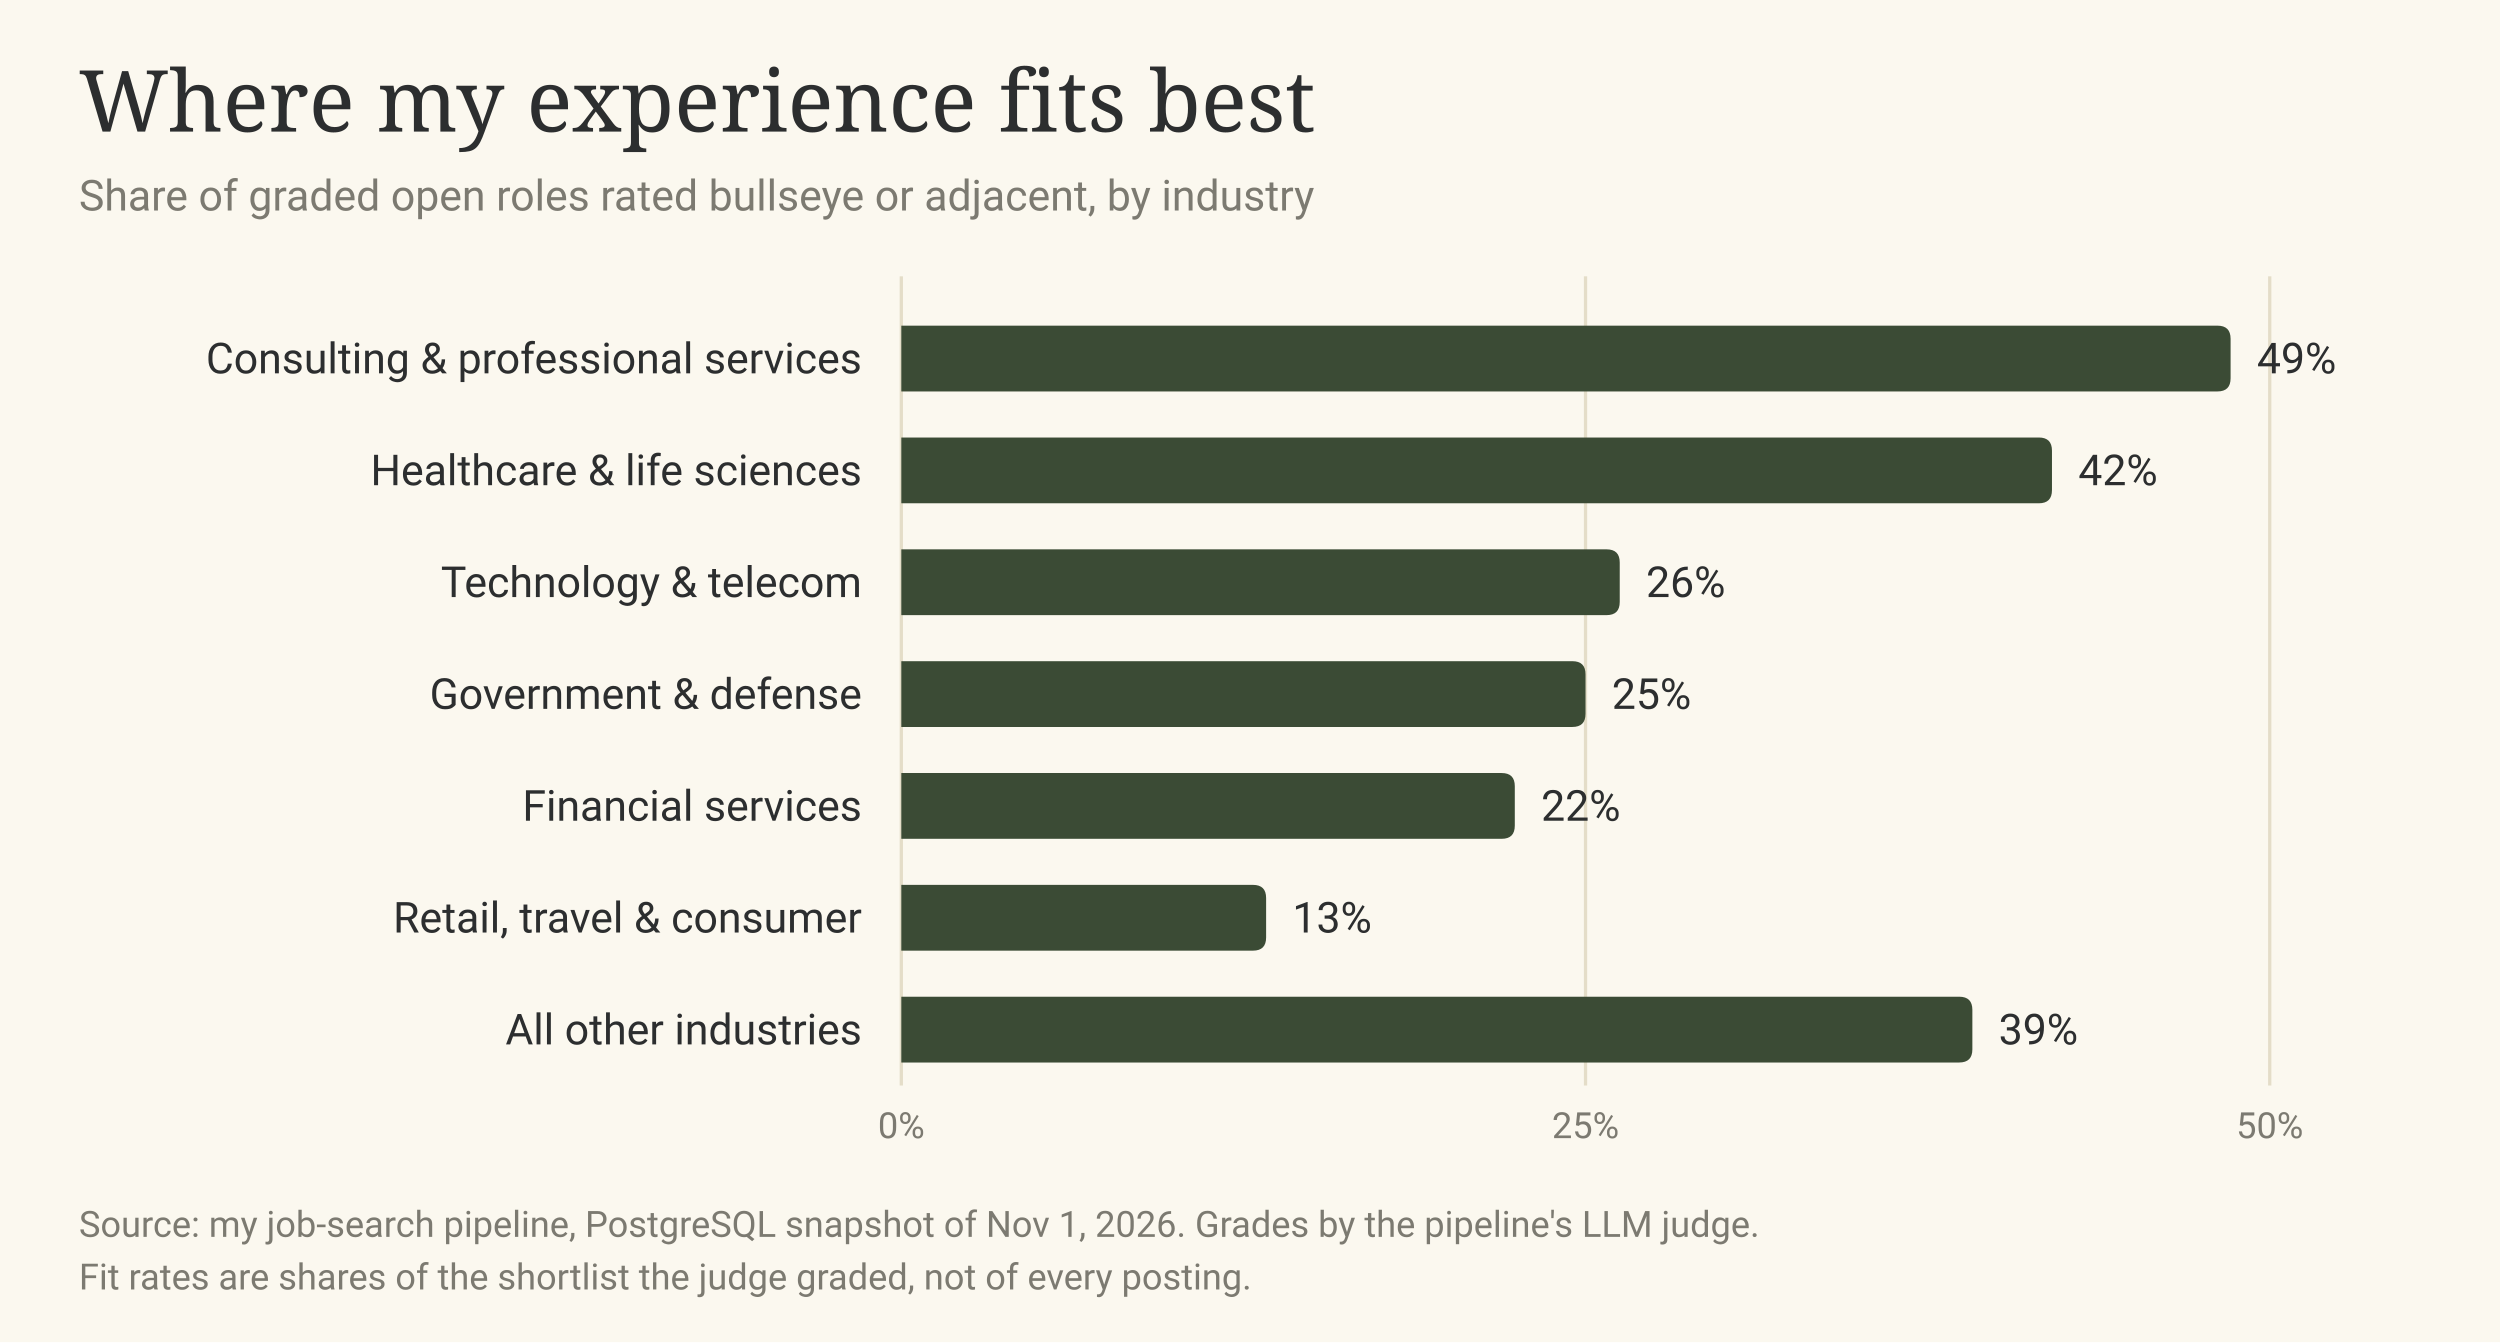
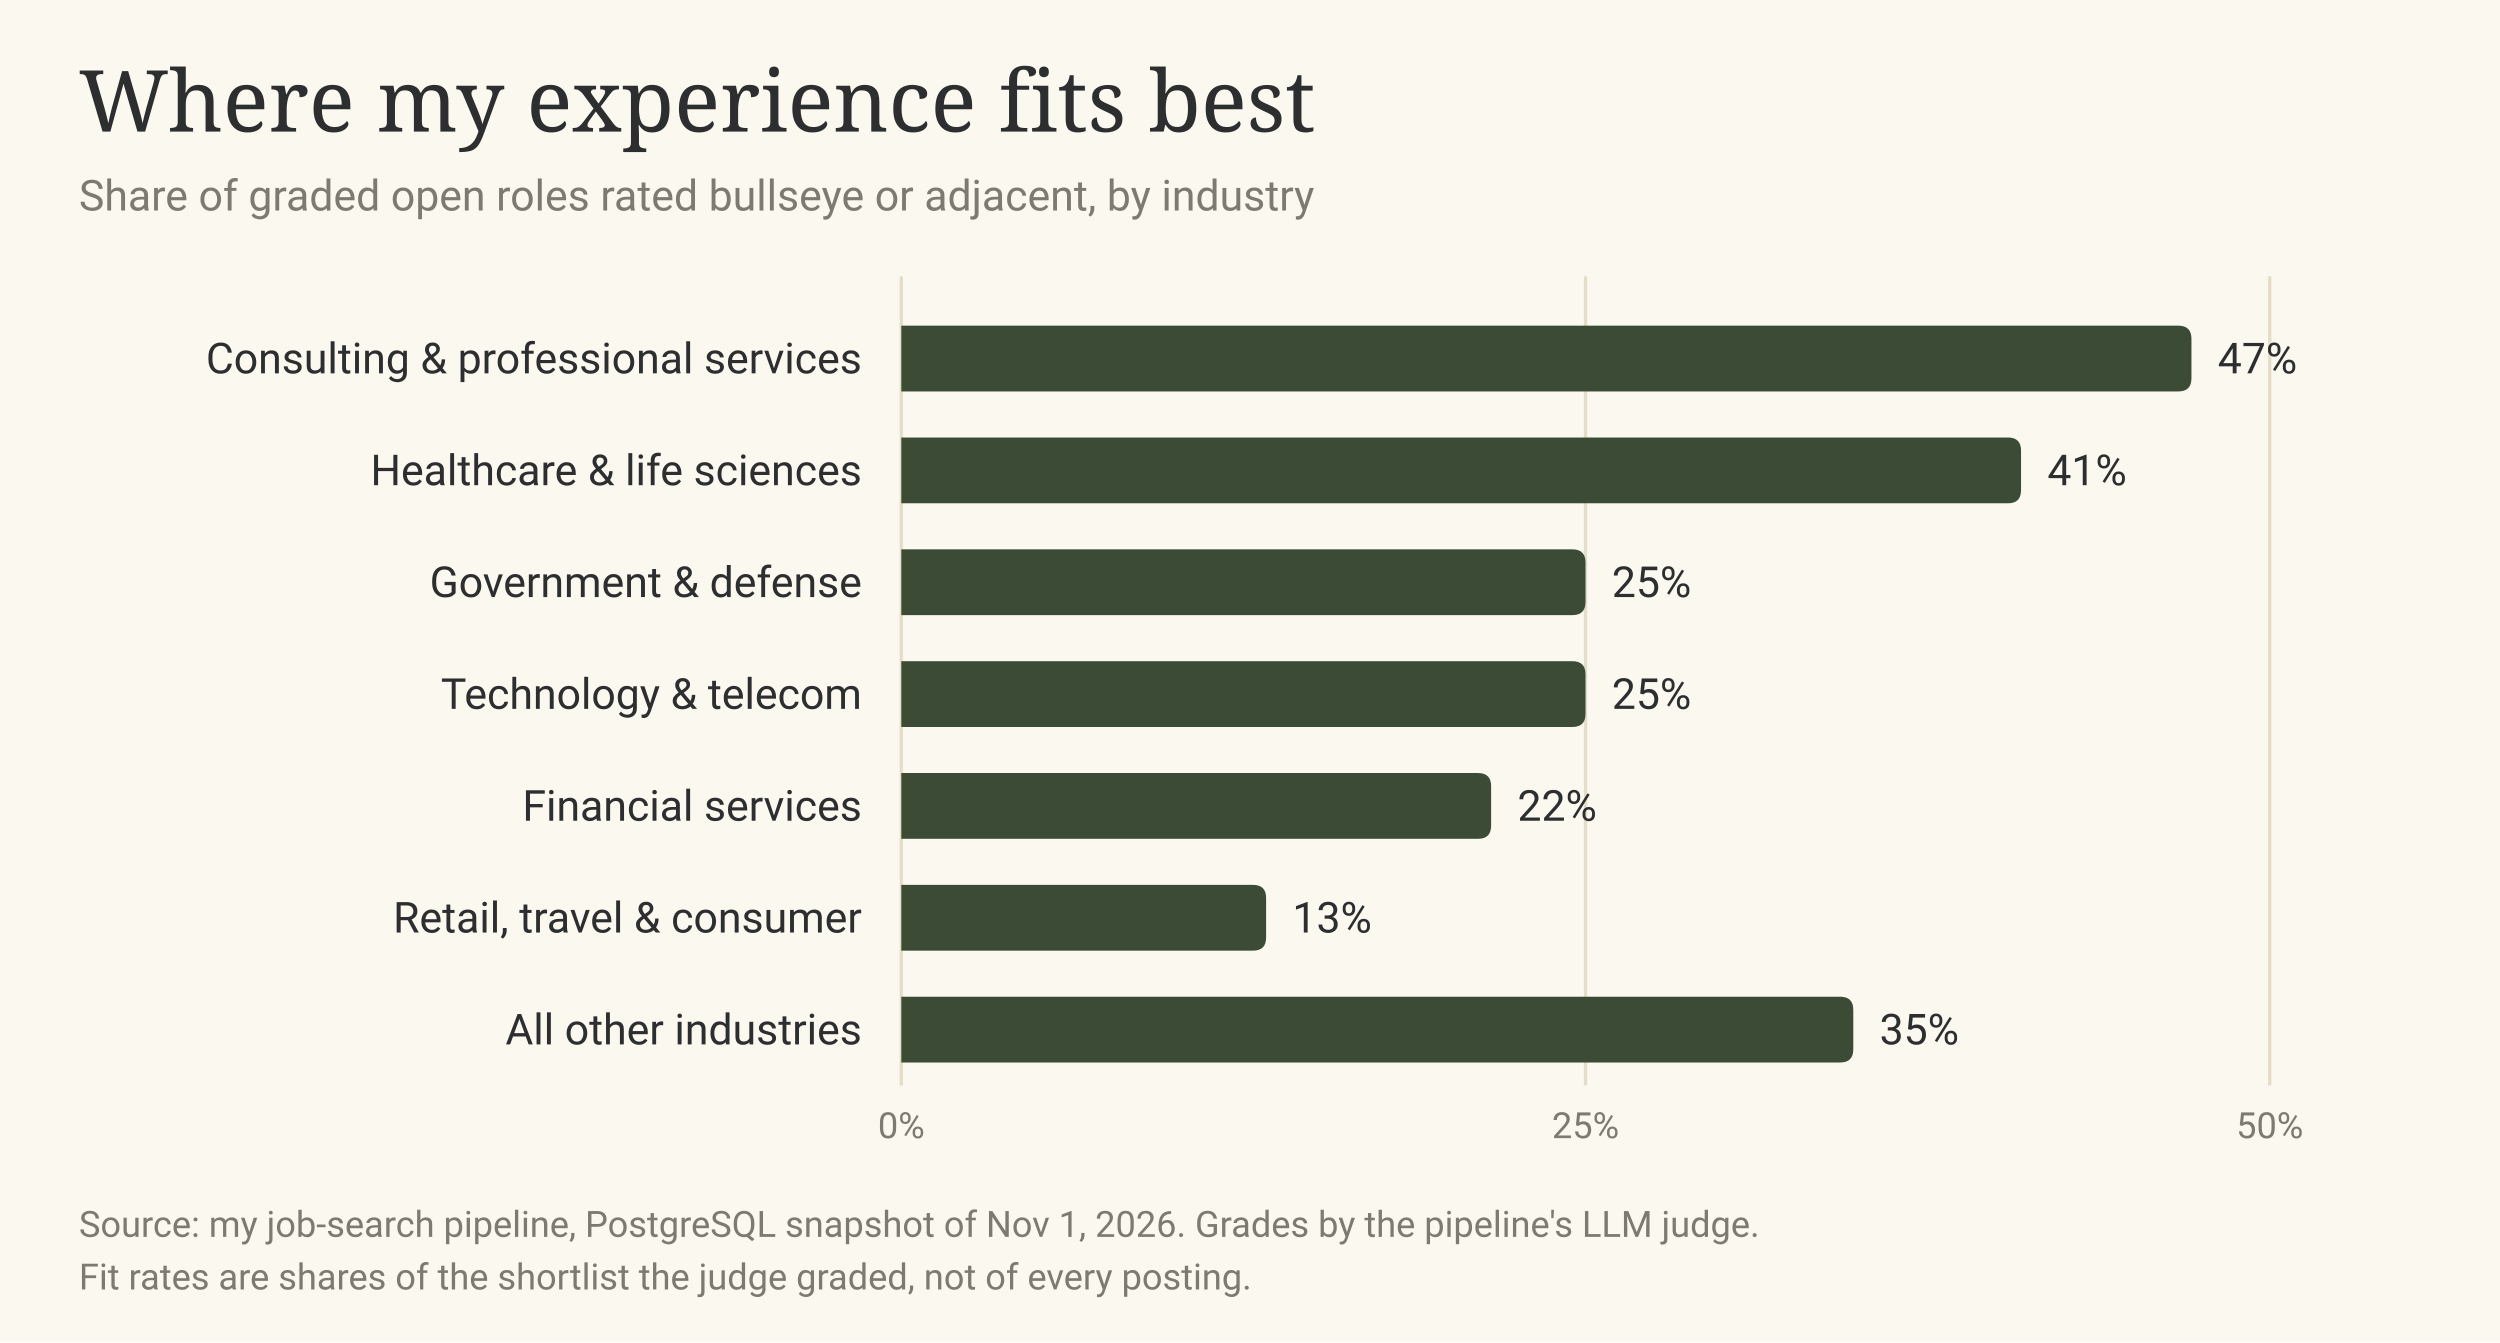
<svg xmlns="http://www.w3.org/2000/svg" viewBox="0 0 760 408" width="760" height="408" role="img" aria-labelledby="t d">
  <rect width="760" height="408" fill="#fbf8ef" />
  <text x="24" y="40" font-family="'Instrument Serif', 'Iowan Old Style', Georgia, serif" font-size="26" fill="#2c2e2f">Where my experience fits best</text>
  <text x="24" y="64" font-family="-apple-system, BlinkMacSystemFont, 'Segoe UI', Roboto, Inter, sans-serif" font-size="13" fill="#7c7a71">Share of graded open roles rated bullseye or adjacent, by industry</text>
  <line x1="274.0" y1="84" x2="274.0" y2="330" stroke="#e4ddc8" stroke-width="1" />
  <text x="274.0" y="346" text-anchor="middle" font-family="-apple-system, BlinkMacSystemFont, 'Segoe UI', Roboto, Inter, sans-serif" font-size="11" fill="#7c7a71">0%</text>
  <line x1="482.0" y1="84" x2="482.0" y2="330" stroke="#e4ddc8" stroke-width="1" />
  <text x="482.0" y="346" text-anchor="middle" font-family="-apple-system, BlinkMacSystemFont, 'Segoe UI', Roboto, Inter, sans-serif" font-size="11" fill="#7c7a71">25%</text>
  <line x1="690.0" y1="84" x2="690.0" y2="330" stroke="#e4ddc8" stroke-width="1" />
  <text x="690.0" y="346" text-anchor="middle" font-family="-apple-system, BlinkMacSystemFont, 'Segoe UI', Roboto, Inter, sans-serif" font-size="11" fill="#7c7a71">50%</text>
  <g>
    <text x="262" y="113.5" text-anchor="end" font-family="-apple-system, BlinkMacSystemFont, 'Segoe UI', Roboto, Inter, sans-serif" font-size="13" fill="#2c2e2f">Consulting &amp; professional services</text>
-     <path d="M274.0,99.0H674.1Q678.1,99.0 678.1,103.0V115.0Q678.1,119.0 674.1,119.0H274.0Z" fill="#3b4b35" />
-     <text x="686.1" y="113.5" font-family="-apple-system, BlinkMacSystemFont, 'Segoe UI', Roboto, Inter, sans-serif" font-size="13" fill="#2c2e2f">49%</text>
+     <path d="M274.0,99.0H662.2Q666.2,99.0 666.2,103.0V115.0Q666.2,119.0 662.2,119.0H274.0Z" fill="#3b4b35" />
+     <text x="674.2" y="113.5" font-family="-apple-system, BlinkMacSystemFont, 'Segoe UI', Roboto, Inter, sans-serif" font-size="13" fill="#2c2e2f">47%</text>
  </g>
  <g>
    <text x="262" y="147.5" text-anchor="end" font-family="-apple-system, BlinkMacSystemFont, 'Segoe UI', Roboto, Inter, sans-serif" font-size="13" fill="#2c2e2f">Healthcare &amp; life sciences</text>
-     <path d="M274.0,133.0H619.8Q623.8,133.0 623.8,137.0V149.0Q623.8,153.0 619.8,153.0H274.0Z" fill="#3b4b35" />
-     <text x="631.8" y="147.5" font-family="-apple-system, BlinkMacSystemFont, 'Segoe UI', Roboto, Inter, sans-serif" font-size="13" fill="#2c2e2f">42%</text>
+     <path d="M274.0,133.0H610.4Q614.4,133.0 614.4,137.0V149.0Q614.4,153.0 610.4,153.0H274.0Z" fill="#3b4b35" />
+     <text x="622.4" y="147.5" font-family="-apple-system, BlinkMacSystemFont, 'Segoe UI', Roboto, Inter, sans-serif" font-size="13" fill="#2c2e2f">41%</text>
  </g>
  <g>
-     <text x="262" y="181.5" text-anchor="end" font-family="-apple-system, BlinkMacSystemFont, 'Segoe UI', Roboto, Inter, sans-serif" font-size="13" fill="#2c2e2f">Technology &amp; telecom</text>
-     <path d="M274.0,167.0H488.4Q492.4,167.0 492.4,171.0V183.0Q492.4,187.0 488.4,187.0H274.0Z" fill="#3b4b35" />
-     <text x="500.4" y="181.5" font-family="-apple-system, BlinkMacSystemFont, 'Segoe UI', Roboto, Inter, sans-serif" font-size="13" fill="#2c2e2f">26%</text>
+     <text x="262" y="181.5" text-anchor="end" font-family="-apple-system, BlinkMacSystemFont, 'Segoe UI', Roboto, Inter, sans-serif" font-size="13" fill="#2c2e2f">Government &amp; defense</text>
+     <path d="M274.0,167.0H478.0Q482.0,167.0 482.0,171.0V183.0Q482.0,187.0 478.0,187.0H274.0Z" fill="#3b4b35" />
+     <text x="490.0" y="181.5" font-family="-apple-system, BlinkMacSystemFont, 'Segoe UI', Roboto, Inter, sans-serif" font-size="13" fill="#2c2e2f">25%</text>
  </g>
  <g>
-     <text x="262" y="215.5" text-anchor="end" font-family="-apple-system, BlinkMacSystemFont, 'Segoe UI', Roboto, Inter, sans-serif" font-size="13" fill="#2c2e2f">Government &amp; defense</text>
+     <text x="262" y="215.5" text-anchor="end" font-family="-apple-system, BlinkMacSystemFont, 'Segoe UI', Roboto, Inter, sans-serif" font-size="13" fill="#2c2e2f">Technology &amp; telecom</text>
    <path d="M274.0,201.0H478.0Q482.0,201.0 482.0,205.0V217.0Q482.0,221.0 478.0,221.0H274.0Z" fill="#3b4b35" />
    <text x="490.0" y="215.5" font-family="-apple-system, BlinkMacSystemFont, 'Segoe UI', Roboto, Inter, sans-serif" font-size="13" fill="#2c2e2f">25%</text>
  </g>
  <g>
    <text x="262" y="249.5" text-anchor="end" font-family="-apple-system, BlinkMacSystemFont, 'Segoe UI', Roboto, Inter, sans-serif" font-size="13" fill="#2c2e2f">Financial services</text>
-     <path d="M274.0,235.0H456.5Q460.5,235.0 460.5,239.0V251.0Q460.5,255.0 456.5,255.0H274.0Z" fill="#3b4b35" />
-     <text x="468.5" y="249.5" font-family="-apple-system, BlinkMacSystemFont, 'Segoe UI', Roboto, Inter, sans-serif" font-size="13" fill="#2c2e2f">22%</text>
+     <path d="M274.0,235.0H449.3Q453.3,235.0 453.3,239.0V251.0Q453.3,255.0 449.3,255.0H274.0Z" fill="#3b4b35" />
+     <text x="461.3" y="249.5" font-family="-apple-system, BlinkMacSystemFont, 'Segoe UI', Roboto, Inter, sans-serif" font-size="13" fill="#2c2e2f">22%</text>
  </g>
  <g>
    <text x="262" y="283.5" text-anchor="end" font-family="-apple-system, BlinkMacSystemFont, 'Segoe UI', Roboto, Inter, sans-serif" font-size="13" fill="#2c2e2f">Retail, travel &amp; consumer</text>
    <path d="M274.0,269.0H380.9Q384.9,269.0 384.9,273.0V285.0Q384.9,289.0 380.9,289.0H274.0Z" fill="#3b4b35" />
    <text x="392.9" y="283.5" font-family="-apple-system, BlinkMacSystemFont, 'Segoe UI', Roboto, Inter, sans-serif" font-size="13" fill="#2c2e2f">13%</text>
  </g>
  <g>
    <text x="262" y="317.5" text-anchor="end" font-family="-apple-system, BlinkMacSystemFont, 'Segoe UI', Roboto, Inter, sans-serif" font-size="13" fill="#2c2e2f">All other industries</text>
-     <path d="M274.0,303.0H595.6Q599.6,303.0 599.6,307.0V319.0Q599.6,323.0 595.6,323.0H274.0Z" fill="#3b4b35" />
-     <text x="607.6" y="317.5" font-family="-apple-system, BlinkMacSystemFont, 'Segoe UI', Roboto, Inter, sans-serif" font-size="13" fill="#2c2e2f">39%</text>
+     <path d="M274.0,303.0H559.4Q563.4,303.0 563.4,307.0V319.0Q563.4,323.0 559.4,323.0H274.0Z" fill="#3b4b35" />
+     <text x="571.4" y="317.5" font-family="-apple-system, BlinkMacSystemFont, 'Segoe UI', Roboto, Inter, sans-serif" font-size="13" fill="#2c2e2f">35%</text>
  </g>
  <text x="24" y="376" font-family="-apple-system, BlinkMacSystemFont, 'Segoe UI', Roboto, Inter, sans-serif" font-size="11" fill="#7c7a71">Source: my job-search pipeline, PostgreSQL snapshot of Nov 1, 2026. Grades by the pipeline's LLM judge.</text>
  <text x="24" y="392" font-family="-apple-system, BlinkMacSystemFont, 'Segoe UI', Roboto, Inter, sans-serif" font-size="11" fill="#7c7a71">Fit rates are shares of the shortlist the judge graded, not of every posting.</text>
</svg>
